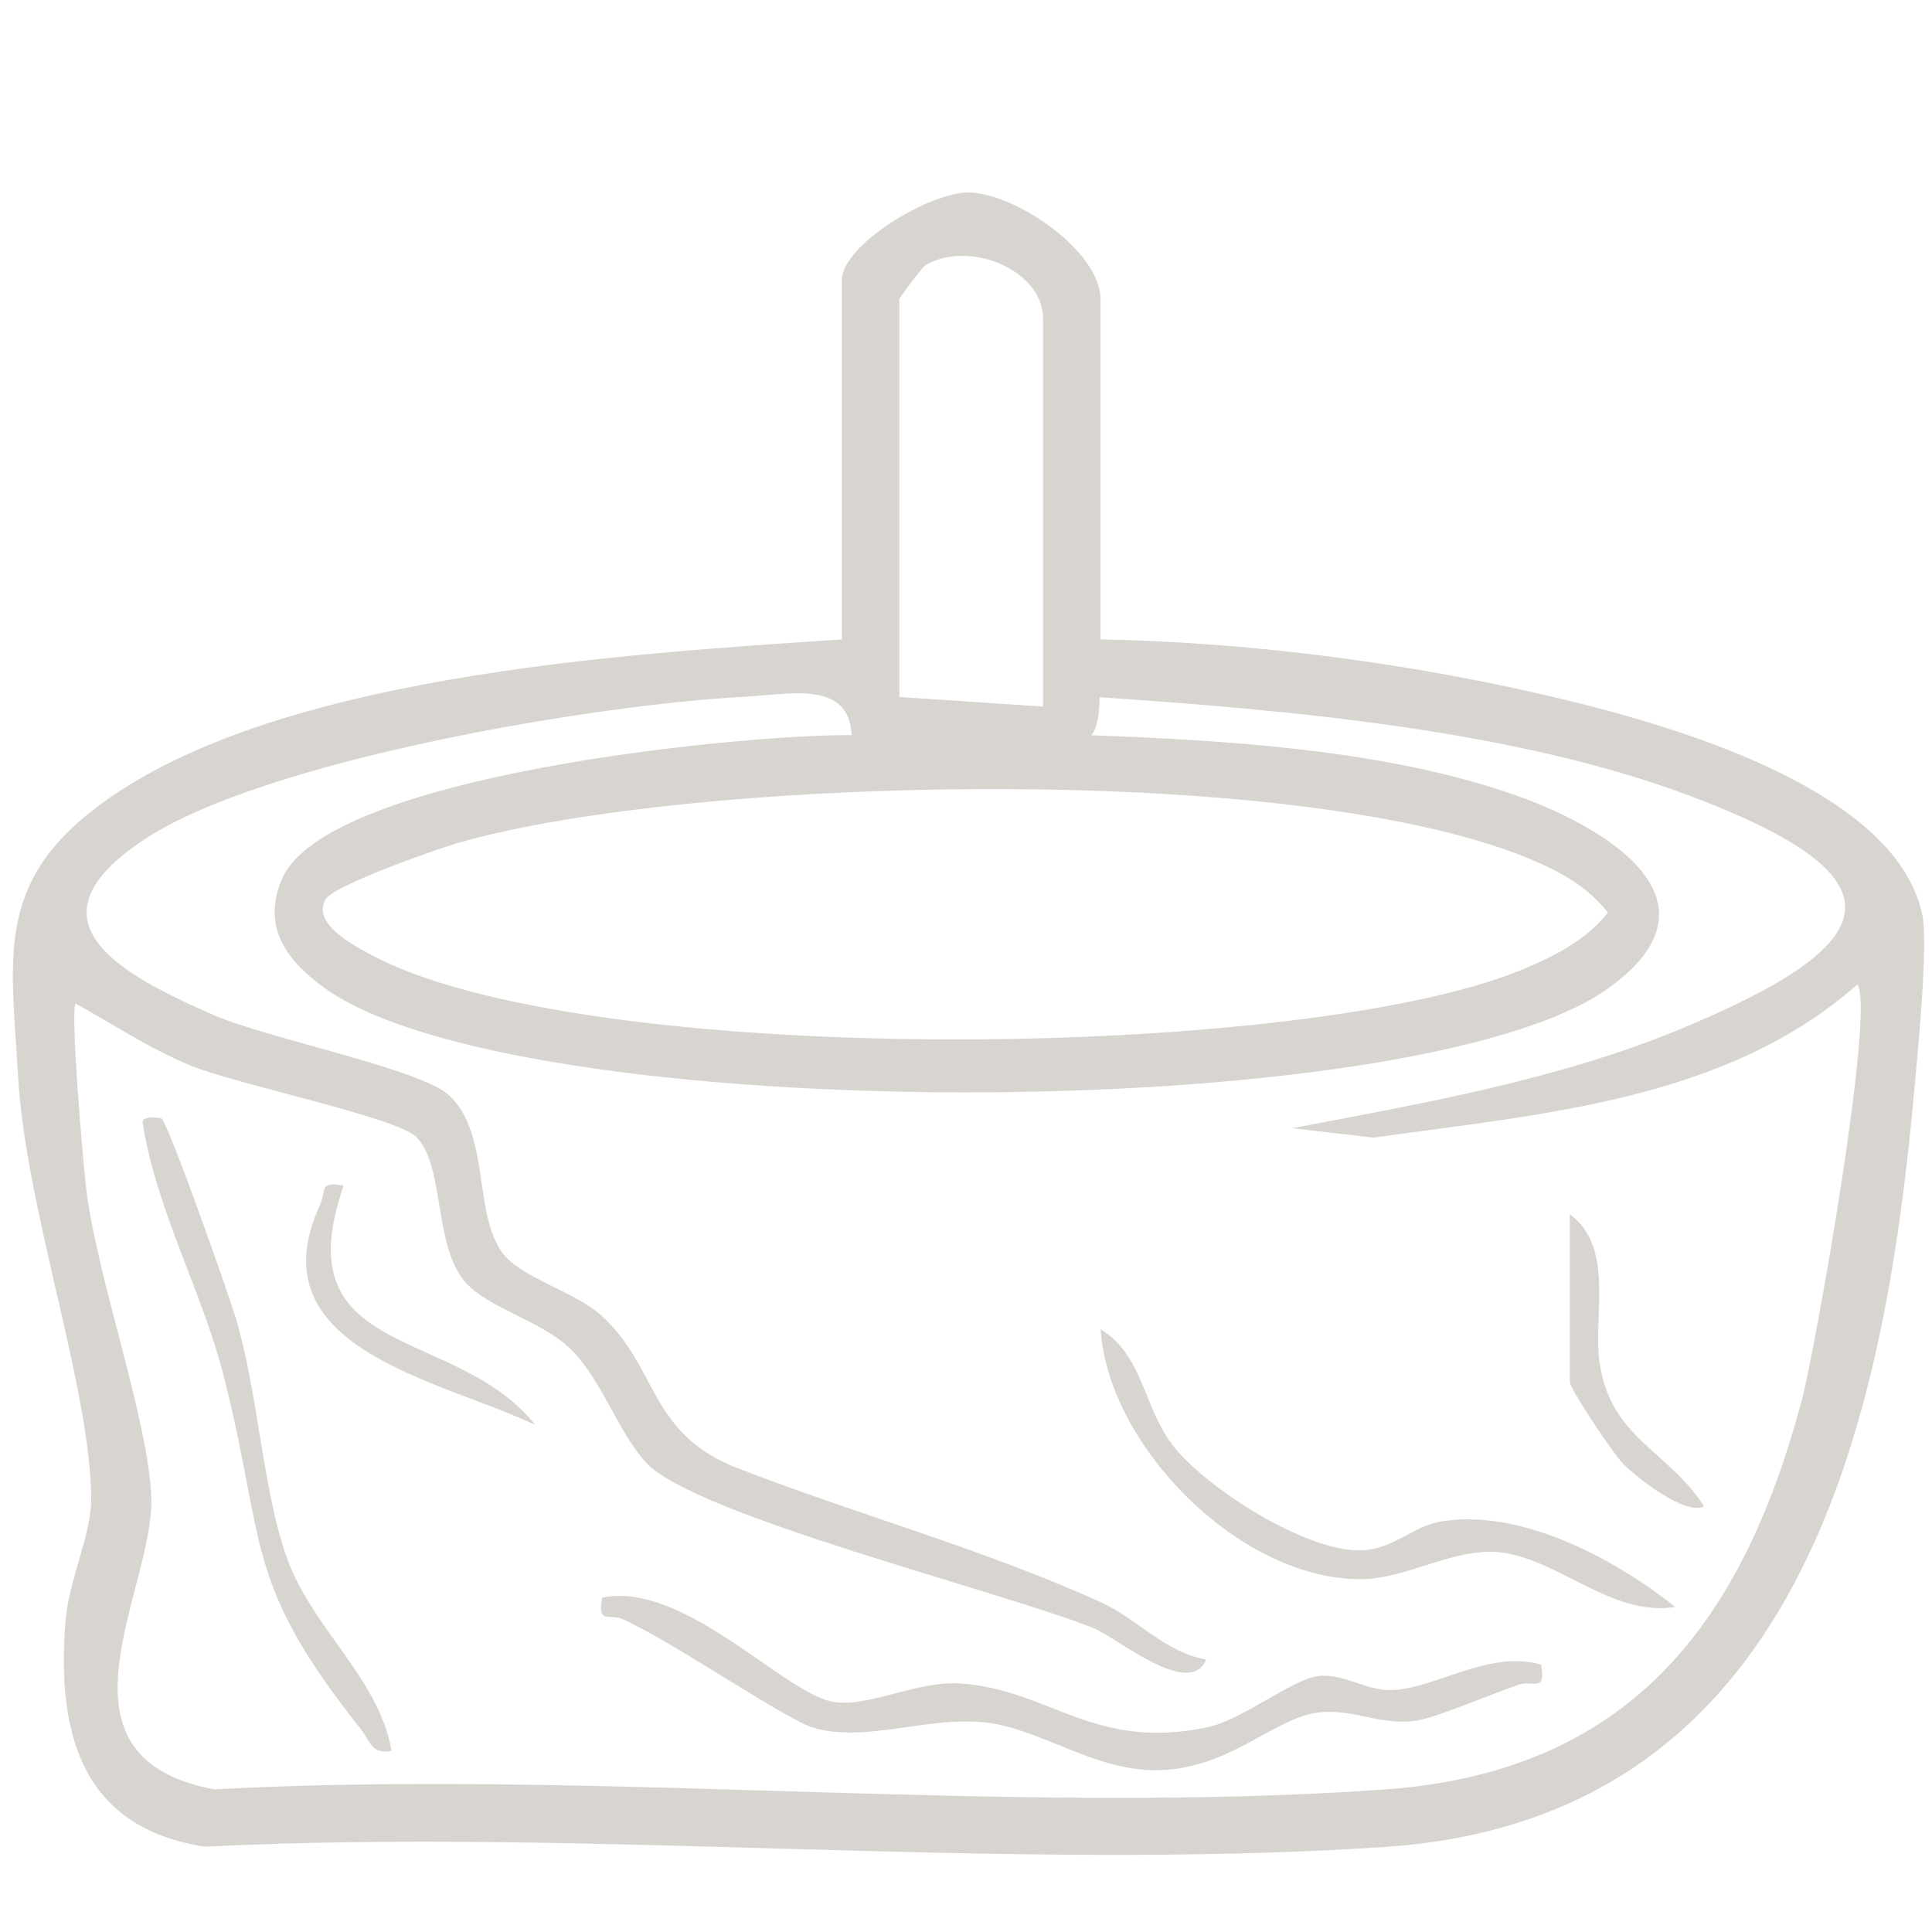
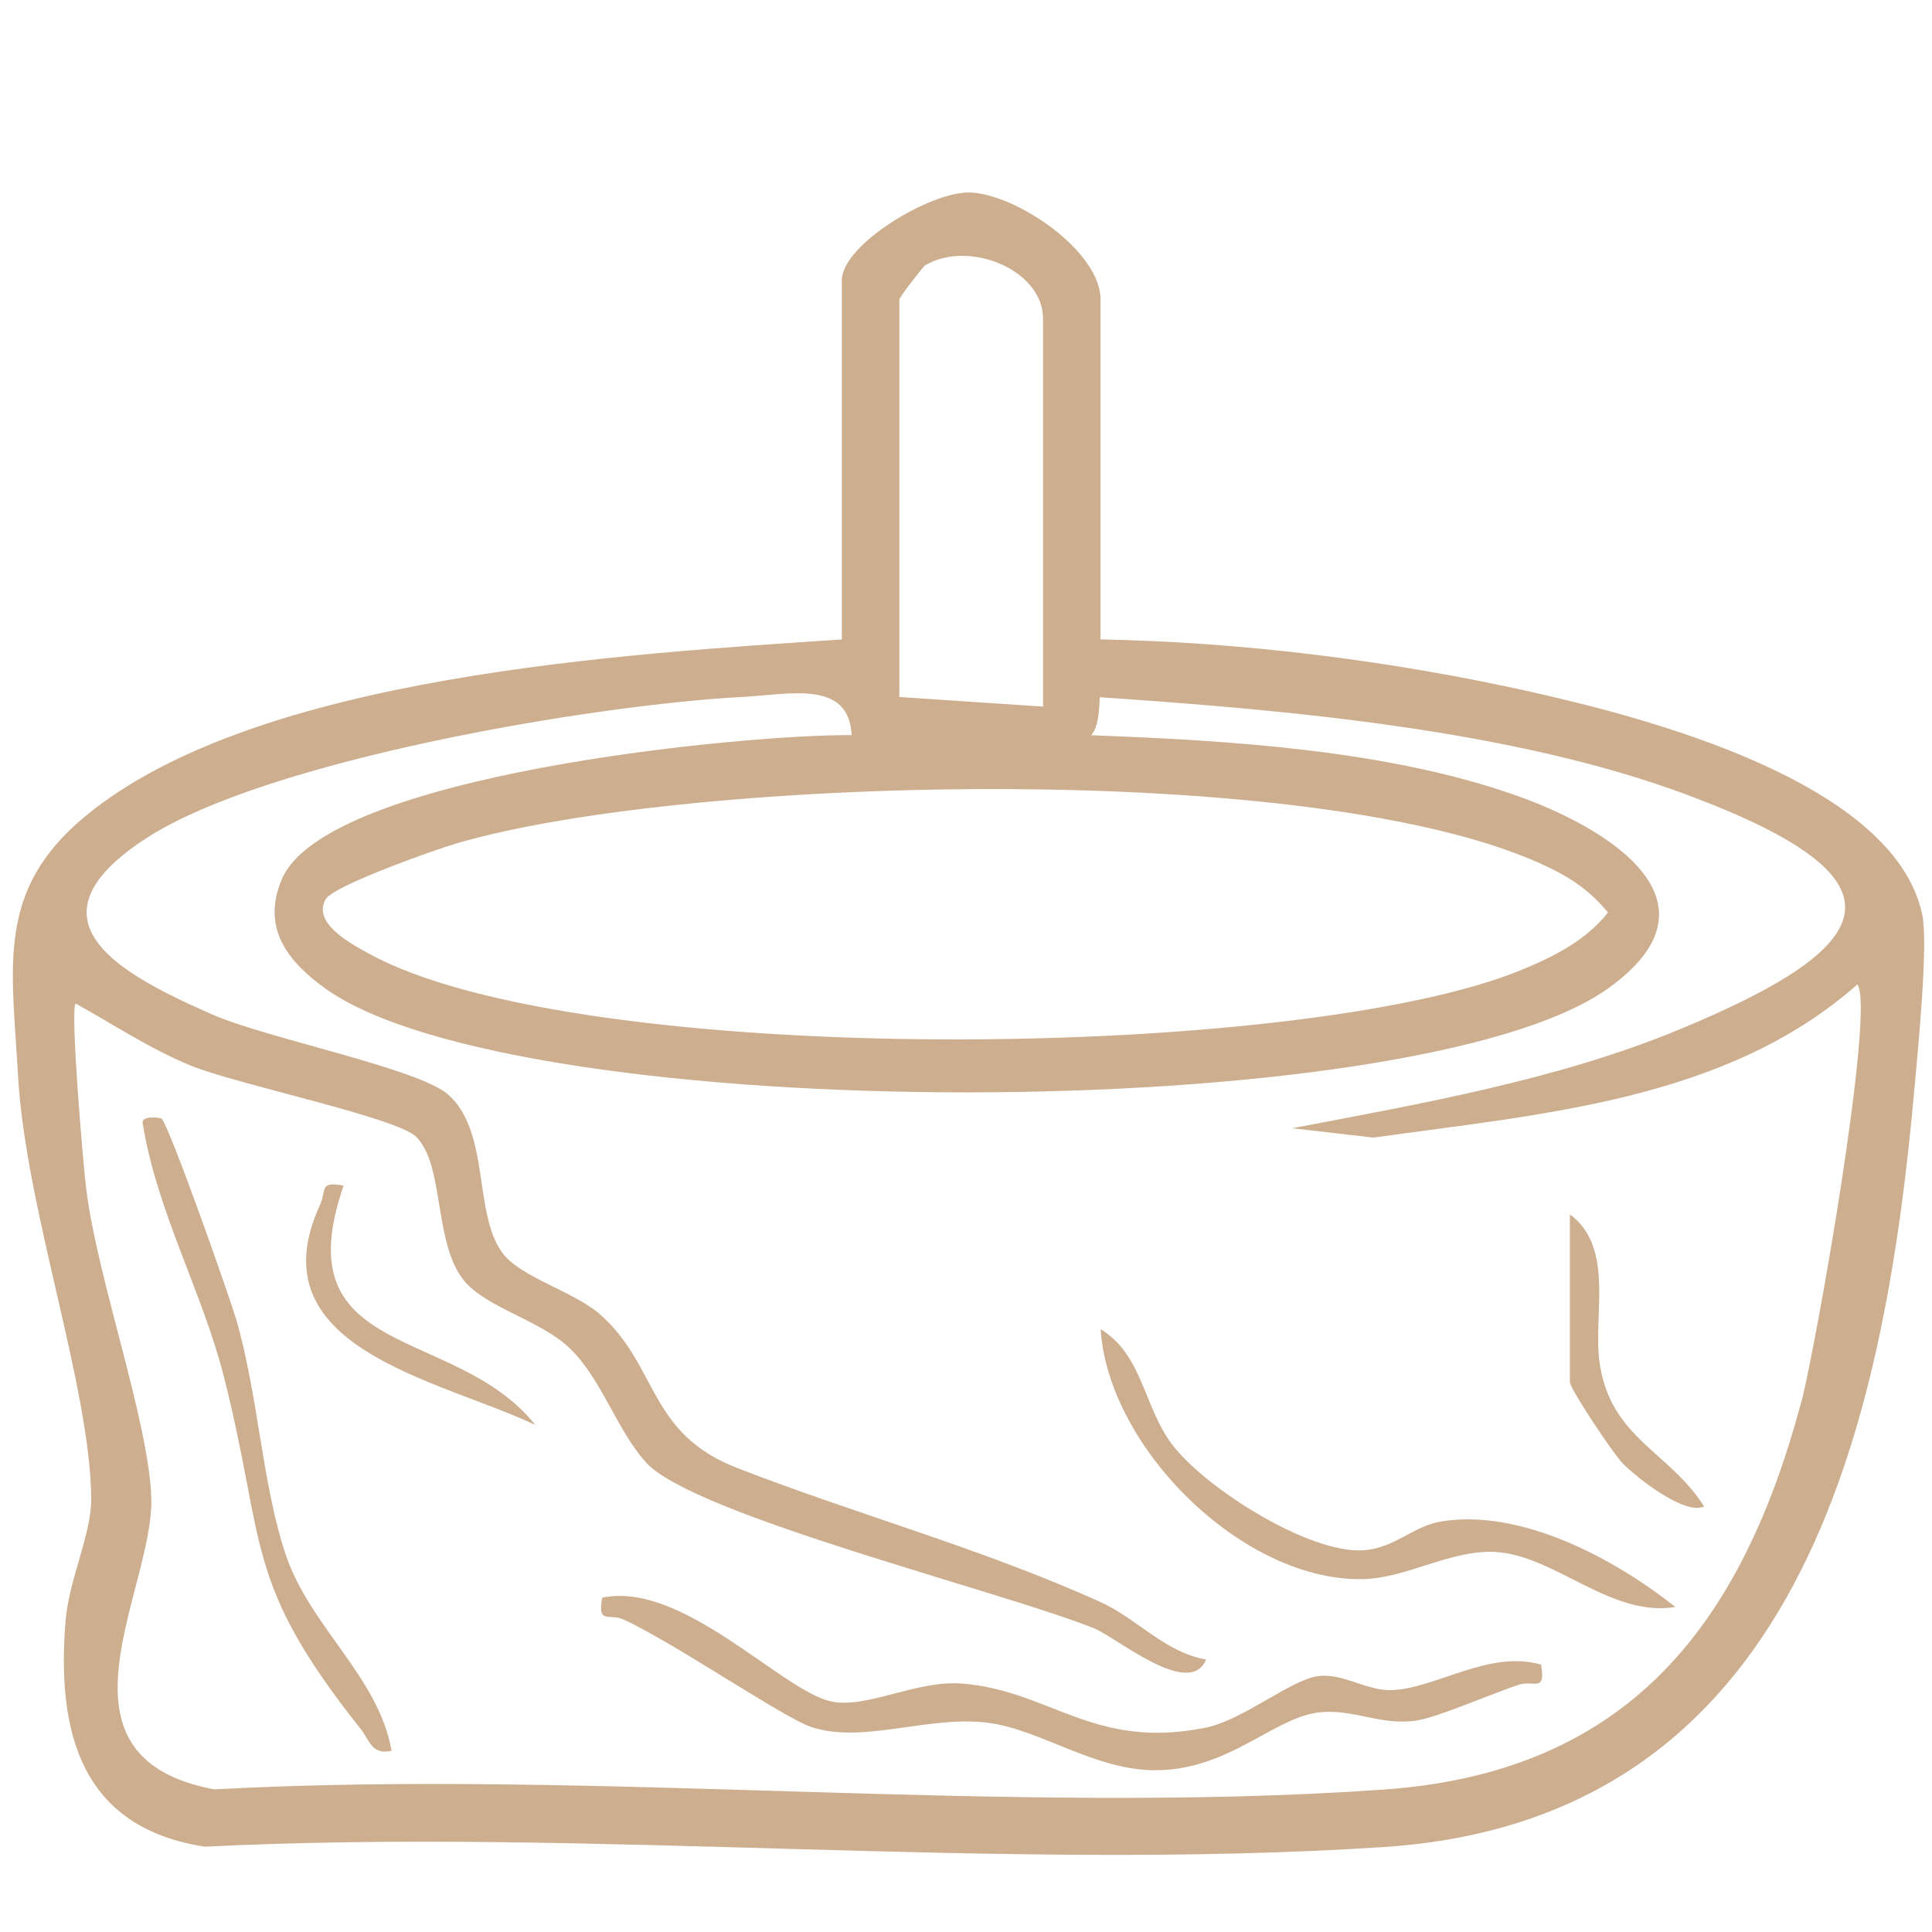
<svg xmlns="http://www.w3.org/2000/svg" width="129" height="129" viewBox="0 0 129 129" fill="none">
-   <path d="M128.349 61.073C126.481 52.194 109.926 47.927 102.275 46.206C93.013 44.127 82.957 42.867 73.483 42.695V19.992C73.483 16.774 67.86 12.942 64.744 12.853C62.147 12.776 56.211 16.339 56.211 18.706V42.695C41.843 43.667 17.1 45.036 5.668 54.523C-0.262 59.442 0.788 64.438 1.203 71.801C1.709 80.757 6.033 92.578 6.091 100.063C6.11 102.429 4.594 105.494 4.376 108.244C3.775 115.69 5.413 122.03 13.671 123.303C39.438 122.023 66.811 124.998 92.386 123.328C120.091 121.524 125.816 95.438 127.85 72.434C128.068 69.997 128.759 63.011 128.349 61.067V61.073ZM60.049 19.992C60.049 19.851 61.623 17.81 61.77 17.721C64.648 15.987 69.644 17.996 69.644 21.271V47.179L60.049 46.539V19.992ZM104.22 58.335C105.467 59.013 106.472 59.839 107.367 60.926C105.902 62.788 103.766 63.862 101.616 64.751C86.795 70.873 38.683 71.379 24.661 63.689C23.503 63.056 20.817 61.649 21.744 60.043C22.269 59.135 28.998 56.749 30.482 56.314C46.148 51.721 89.961 50.576 104.22 58.335ZM120.264 93.634C116.291 108.487 108.724 118.345 92.386 119.49C67.111 121.262 39.79 118.096 14.298 119.477C2.745 117.302 10.293 106.14 10.102 100.011C9.942 94.907 6.513 85.458 5.758 79.4C5.56 77.82 4.677 67.508 5.048 67.003C7.581 68.41 10.025 70.035 12.731 71.148C15.769 72.402 26.497 74.603 27.796 75.914C29.702 77.84 28.934 82.996 30.988 85.516C32.446 87.294 36.073 88.158 38.018 90C40.167 92.047 41.21 95.546 43.148 97.664C46.34 101.163 66.862 106.236 73.035 108.718C74.576 109.338 79.425 113.458 80.532 110.809C77.743 110.304 75.926 108.078 73.495 106.978C65.691 103.434 57.1 101.086 49.2 98.009C43.295 95.706 43.954 91.292 40.167 87.851C38.35 86.2 34.736 85.318 33.521 83.622C31.595 80.936 32.734 75.645 29.958 73.112C28.032 71.353 17.829 69.338 14.208 67.751C8.048 65.052 1.331 61.476 9.718 56C17.81 50.716 39.688 47.057 49.513 46.539C52.686 46.373 56.691 45.362 56.863 49.085C49.66 49.021 21.795 51.714 18.821 58.7C17.439 61.943 19.198 64.195 21.725 66.005C34.666 75.255 94.433 75.242 107.361 66.005C115.562 60.152 107.163 55.188 101.169 53.09C92.533 50.057 81.984 49.437 72.856 49.092C73.355 48.561 73.4 47.326 73.431 46.552C73.457 46.552 73.476 46.558 73.502 46.558C85.893 47.403 100.983 48.708 112.683 53.083C127.806 58.738 125.752 63.12 112.044 68.775C103.945 72.114 94.868 73.694 86.289 75.332L91.714 75.959C102.877 74.379 115.21 73.515 124.019 65.73C125.228 67.387 121.217 90.083 120.27 93.64L120.264 93.634Z" fill="#D8D5D0" />
-   <path d="M92.891 112.85C91.228 112.895 89.648 111.692 88.01 111.916C86.181 112.159 83.014 114.833 80.551 115.345C73.028 116.899 70.092 112.844 64.188 112.409C61.111 112.185 57.772 114.161 55.411 113.586C52.078 112.767 45.522 105.558 40.212 106.677C39.867 108.5 40.692 107.707 41.607 108.123C44.991 109.664 52.411 114.769 54.241 115.338C57.759 116.439 62.071 114.494 66.062 115.044C69.478 115.511 73.028 118.147 77.02 118.198C81.895 118.262 84.959 114.782 87.914 114.36C90.339 114.014 92.245 115.313 94.74 114.852C96.153 114.59 99.621 113.087 101.399 112.492C102.391 112.159 103.229 113.055 102.896 111.148C99.422 110.131 95.834 112.773 92.885 112.85H92.891Z" fill="#D8D5D0" />
-   <path d="M96.224 101.591C94.356 101.892 93.153 103.357 91.061 103.511C87.422 103.773 80.442 99.34 78.261 96.448C76.355 93.928 76.297 90.448 73.489 88.753C74.001 96.71 83.059 105.66 91.074 105.436C93.927 105.359 96.953 103.447 99.87 103.626C103.855 103.869 107.546 108.008 111.864 107.298C107.815 104.086 101.591 100.721 96.23 101.585L96.224 101.591Z" fill="#D8D5D0" />
-   <path d="M15.731 87.979C15.251 86.354 11.304 75.172 10.786 74.686C10.735 74.635 9.436 74.449 9.526 74.993C10.473 80.904 13.518 86.264 14.957 91.951C17.803 103.203 16.211 105.532 24.085 115.447C24.693 116.208 24.808 117.194 26.145 116.899C25.288 111.98 20.714 108.647 19.083 103.818C17.49 99.103 17.253 93.128 15.737 87.972L15.731 87.979Z" fill="#D8D5D0" />
-   <path d="M106.798 90.941C106.363 87.806 107.822 83.296 104.821 81.083V92.278C104.821 92.732 107.706 97.05 108.346 97.709C109.19 98.578 112.479 101.214 113.783 100.587C111.442 96.883 107.502 96.026 106.798 90.941Z" fill="#D8D5D0" />
-   <path d="M22.94 79.164C21.277 78.857 21.814 79.477 21.373 80.437C16.953 90.032 29.312 92.092 35.741 95.143C30.399 88.433 18.872 90.876 22.947 79.157L22.94 79.164Z" fill="#D8D5D0" />
+   <path d="M128.349 61.073C126.481 52.194 109.926 47.927 102.275 46.206C93.013 44.127 82.957 42.867 73.483 42.695V19.992C73.483 16.774 67.86 12.942 64.744 12.853C62.147 12.776 56.211 16.339 56.211 18.706V42.695C41.843 43.667 17.1 45.036 5.668 54.523C-0.262 59.442 0.788 64.438 1.203 71.801C1.709 80.757 6.033 92.578 6.091 100.063C6.11 102.429 4.594 105.494 4.376 108.244C3.775 115.69 5.413 122.03 13.671 123.303C39.438 122.023 66.811 124.998 92.386 123.328C120.091 121.524 125.816 95.438 127.85 72.434C128.068 69.997 128.759 63.011 128.349 61.067V61.073ZM60.049 19.992C60.049 19.851 61.623 17.81 61.77 17.721C64.648 15.987 69.644 17.996 69.644 21.271V47.179L60.049 46.539V19.992ZM104.22 58.335C105.467 59.013 106.472 59.839 107.367 60.926C105.902 62.788 103.766 63.862 101.616 64.751C86.795 70.873 38.683 71.379 24.661 63.689C23.503 63.056 20.817 61.649 21.744 60.043C22.269 59.135 28.998 56.749 30.482 56.314C46.148 51.721 89.961 50.576 104.22 58.335ZM120.264 93.634C116.291 108.487 108.724 118.345 92.386 119.49C67.111 121.262 39.79 118.096 14.298 119.477C2.745 117.302 10.293 106.14 10.102 100.011C9.942 94.907 6.513 85.458 5.758 79.4C5.56 77.82 4.677 67.508 5.048 67.003C7.581 68.41 10.025 70.035 12.731 71.148C15.769 72.402 26.497 74.603 27.796 75.914C29.702 77.84 28.934 82.996 30.988 85.516C32.446 87.294 36.073 88.158 38.018 90C40.167 92.047 41.21 95.546 43.148 97.664C46.34 101.163 66.862 106.236 73.035 108.718C74.576 109.338 79.425 113.458 80.532 110.809C77.743 110.304 75.926 108.078 73.495 106.978C65.691 103.434 57.1 101.086 49.2 98.009C43.295 95.706 43.954 91.292 40.167 87.851C38.35 86.2 34.736 85.318 33.521 83.622C31.595 80.936 32.734 75.645 29.958 73.112C28.032 71.353 17.829 69.338 14.208 67.751C8.048 65.052 1.331 61.476 9.718 56C17.81 50.716 39.688 47.057 49.513 46.539C52.686 46.373 56.691 45.362 56.863 49.085C49.66 49.021 21.795 51.714 18.821 58.7C17.439 61.943 19.198 64.195 21.725 66.005C34.666 75.255 94.433 75.242 107.361 66.005C115.562 60.152 107.163 55.188 101.169 53.09C92.533 50.057 81.984 49.437 72.856 49.092C73.355 48.561 73.4 47.326 73.431 46.552C73.457 46.552 73.476 46.558 73.502 46.558C85.893 47.403 100.983 48.708 112.683 53.083C127.806 58.738 125.752 63.12 112.044 68.775C103.945 72.114 94.868 73.694 86.289 75.332L91.714 75.959C102.877 74.379 115.21 73.515 124.019 65.73C125.228 67.387 121.217 90.083 120.27 93.64L120.264 93.634Z" fill="#CDAE8F" />
+   <path d="M92.891 112.85C91.228 112.895 89.648 111.692 88.01 111.916C86.181 112.159 83.014 114.833 80.551 115.345C73.028 116.899 70.092 112.844 64.188 112.409C61.111 112.185 57.772 114.161 55.411 113.586C52.078 112.767 45.522 105.558 40.212 106.677C39.867 108.5 40.692 107.707 41.607 108.123C44.991 109.664 52.411 114.769 54.241 115.338C57.759 116.439 62.071 114.494 66.062 115.044C69.478 115.511 73.028 118.147 77.02 118.198C81.895 118.262 84.959 114.782 87.914 114.36C90.339 114.014 92.245 115.313 94.74 114.852C96.153 114.59 99.621 113.087 101.399 112.492C102.391 112.159 103.229 113.055 102.896 111.148C99.422 110.131 95.834 112.773 92.885 112.85H92.891Z" fill="#CDAE8F" />
+   <path d="M96.224 101.591C94.356 101.892 93.153 103.357 91.061 103.511C87.422 103.773 80.442 99.34 78.261 96.448C76.355 93.928 76.297 90.448 73.489 88.753C74.001 96.71 83.059 105.66 91.074 105.436C93.927 105.359 96.953 103.447 99.87 103.626C103.855 103.869 107.546 108.008 111.864 107.298C107.815 104.086 101.591 100.721 96.23 101.585L96.224 101.591Z" fill="#CDAE8F" />
+   <path d="M15.731 87.979C15.251 86.354 11.304 75.172 10.786 74.686C10.735 74.635 9.436 74.449 9.526 74.993C10.473 80.904 13.518 86.264 14.957 91.951C17.803 103.203 16.211 105.532 24.085 115.447C24.693 116.208 24.808 117.194 26.145 116.899C25.288 111.98 20.714 108.647 19.083 103.818C17.49 99.103 17.253 93.128 15.737 87.972L15.731 87.979Z" fill="#CDAE8F" />
+   <path d="M106.798 90.941C106.363 87.806 107.822 83.296 104.821 81.083V92.278C104.821 92.732 107.706 97.05 108.346 97.709C109.19 98.578 112.479 101.214 113.783 100.587C111.442 96.883 107.502 96.026 106.798 90.941Z" fill="#CDAE8F" />
+   <path d="M22.94 79.164C21.277 78.857 21.814 79.477 21.373 80.437C16.953 90.032 29.312 92.092 35.741 95.143C30.399 88.433 18.872 90.876 22.947 79.157L22.94 79.164Z" fill="#CDAE8F" />
</svg>
